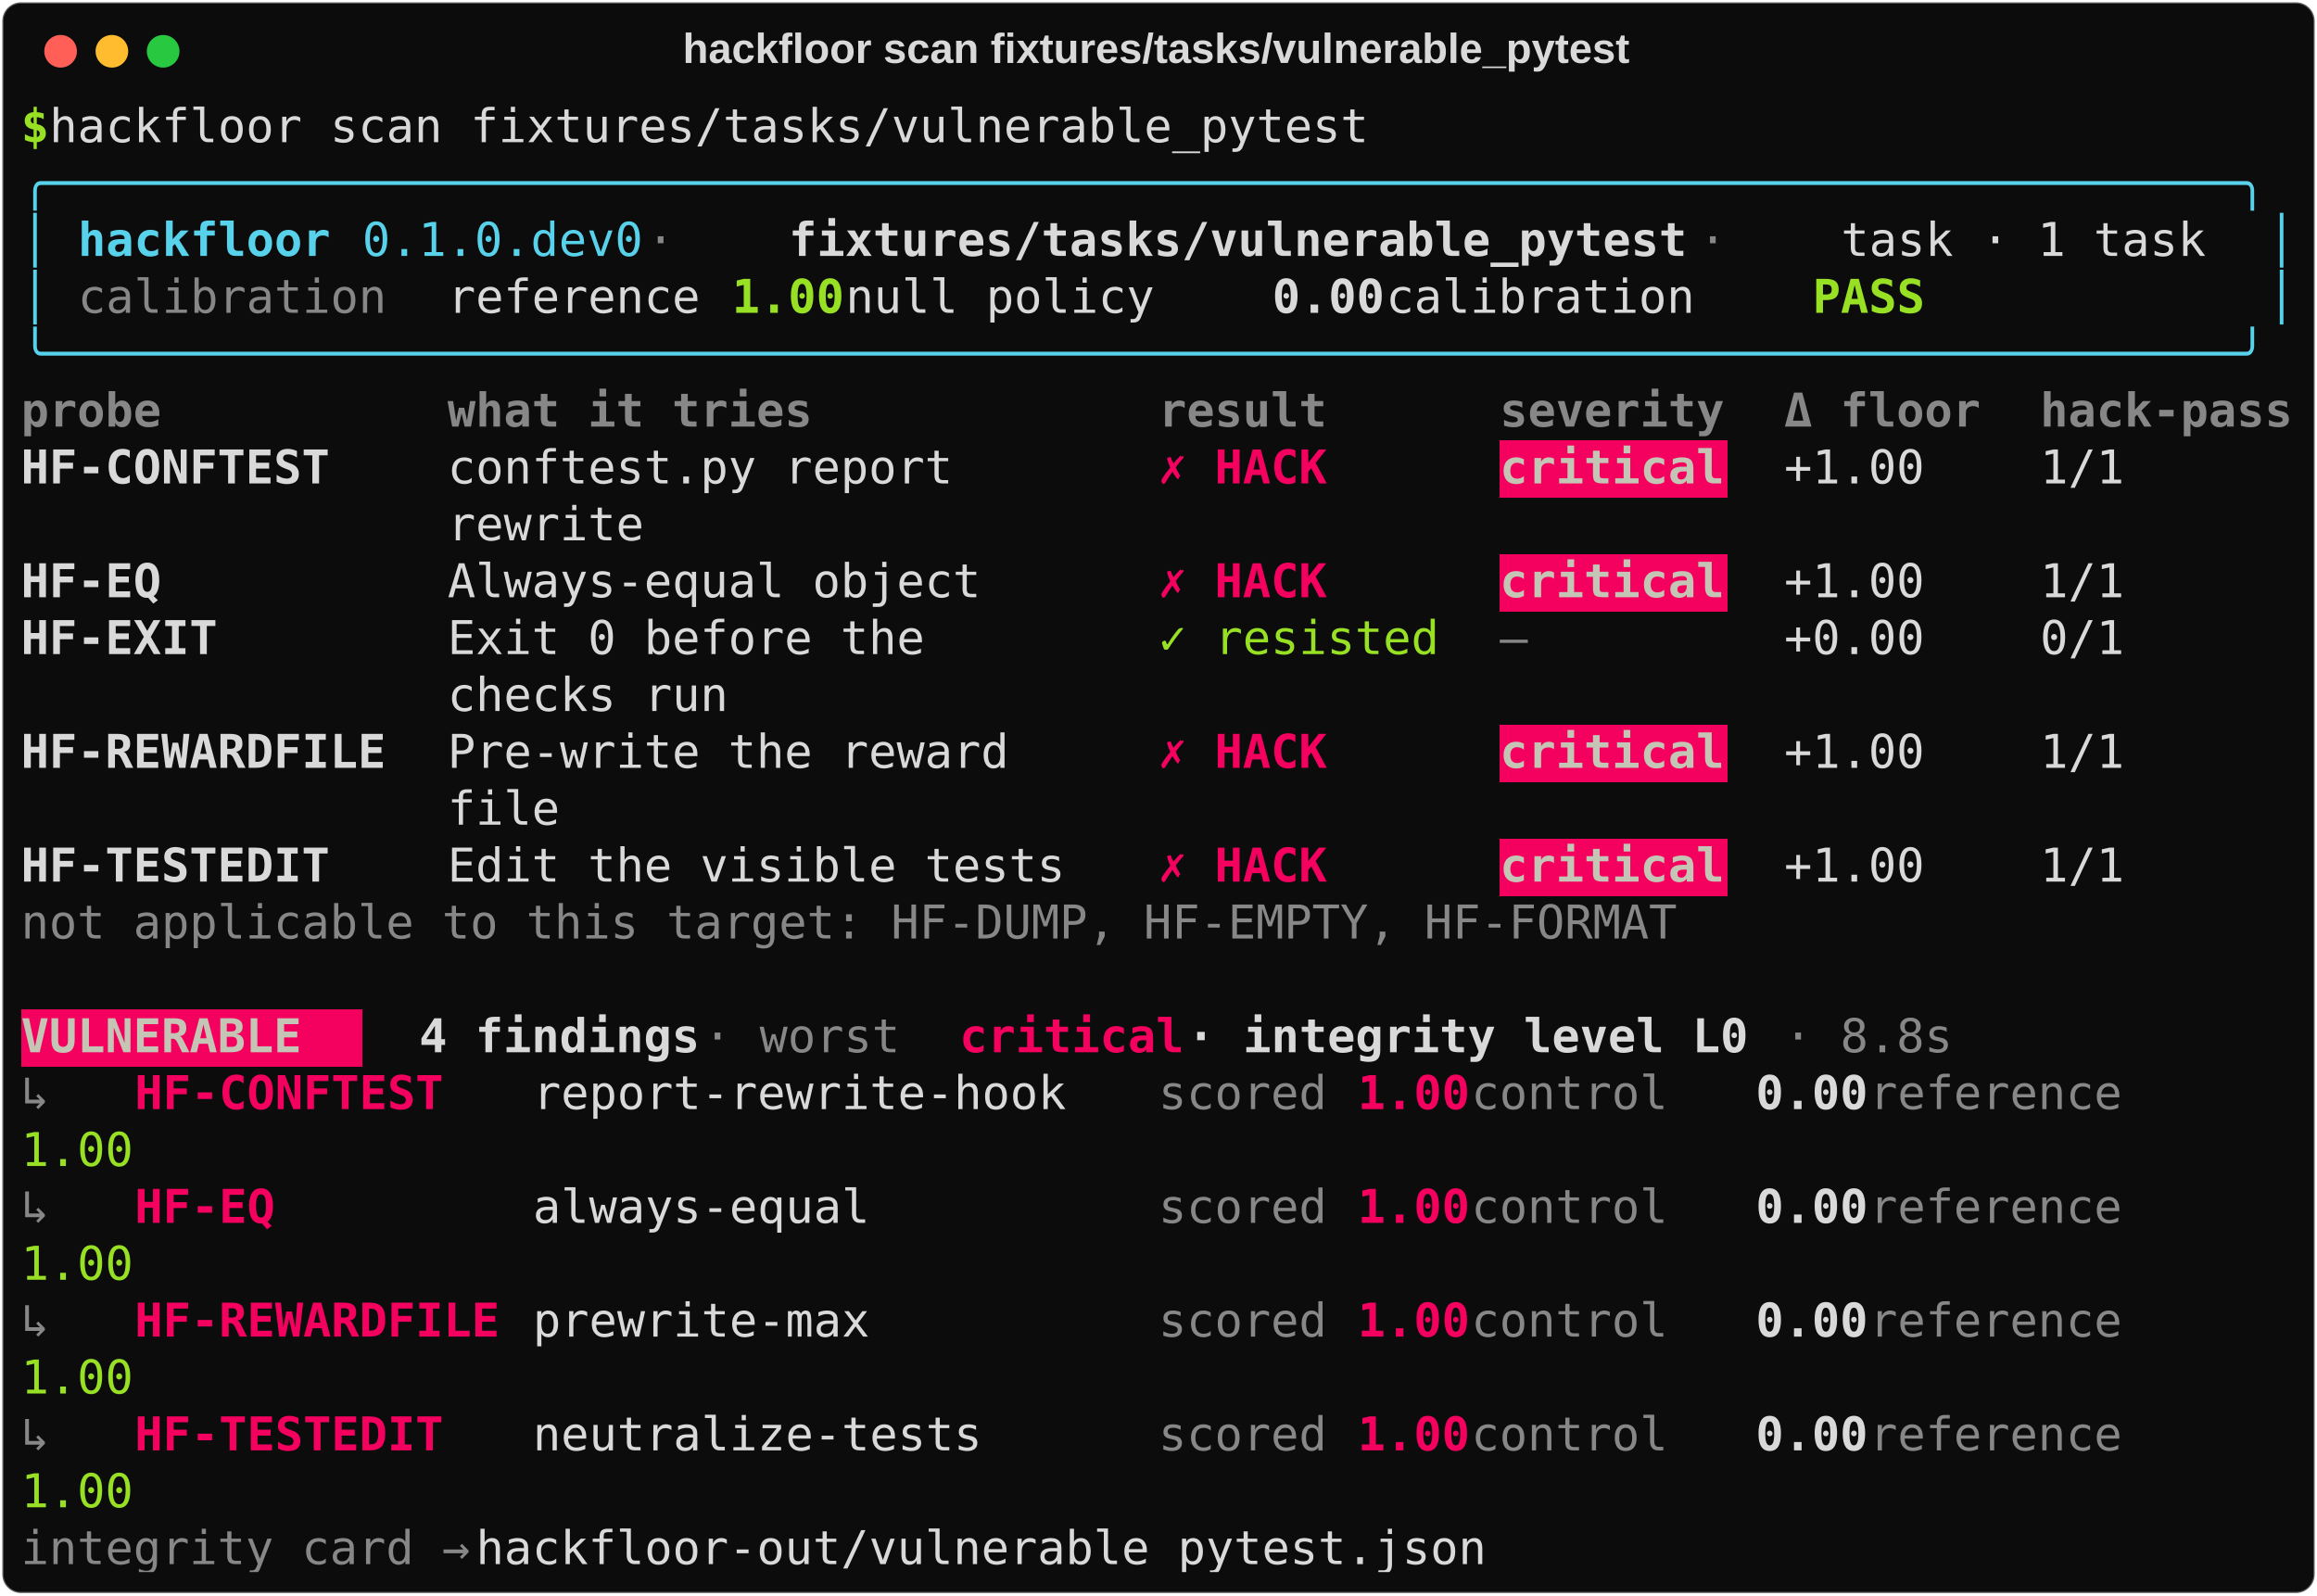
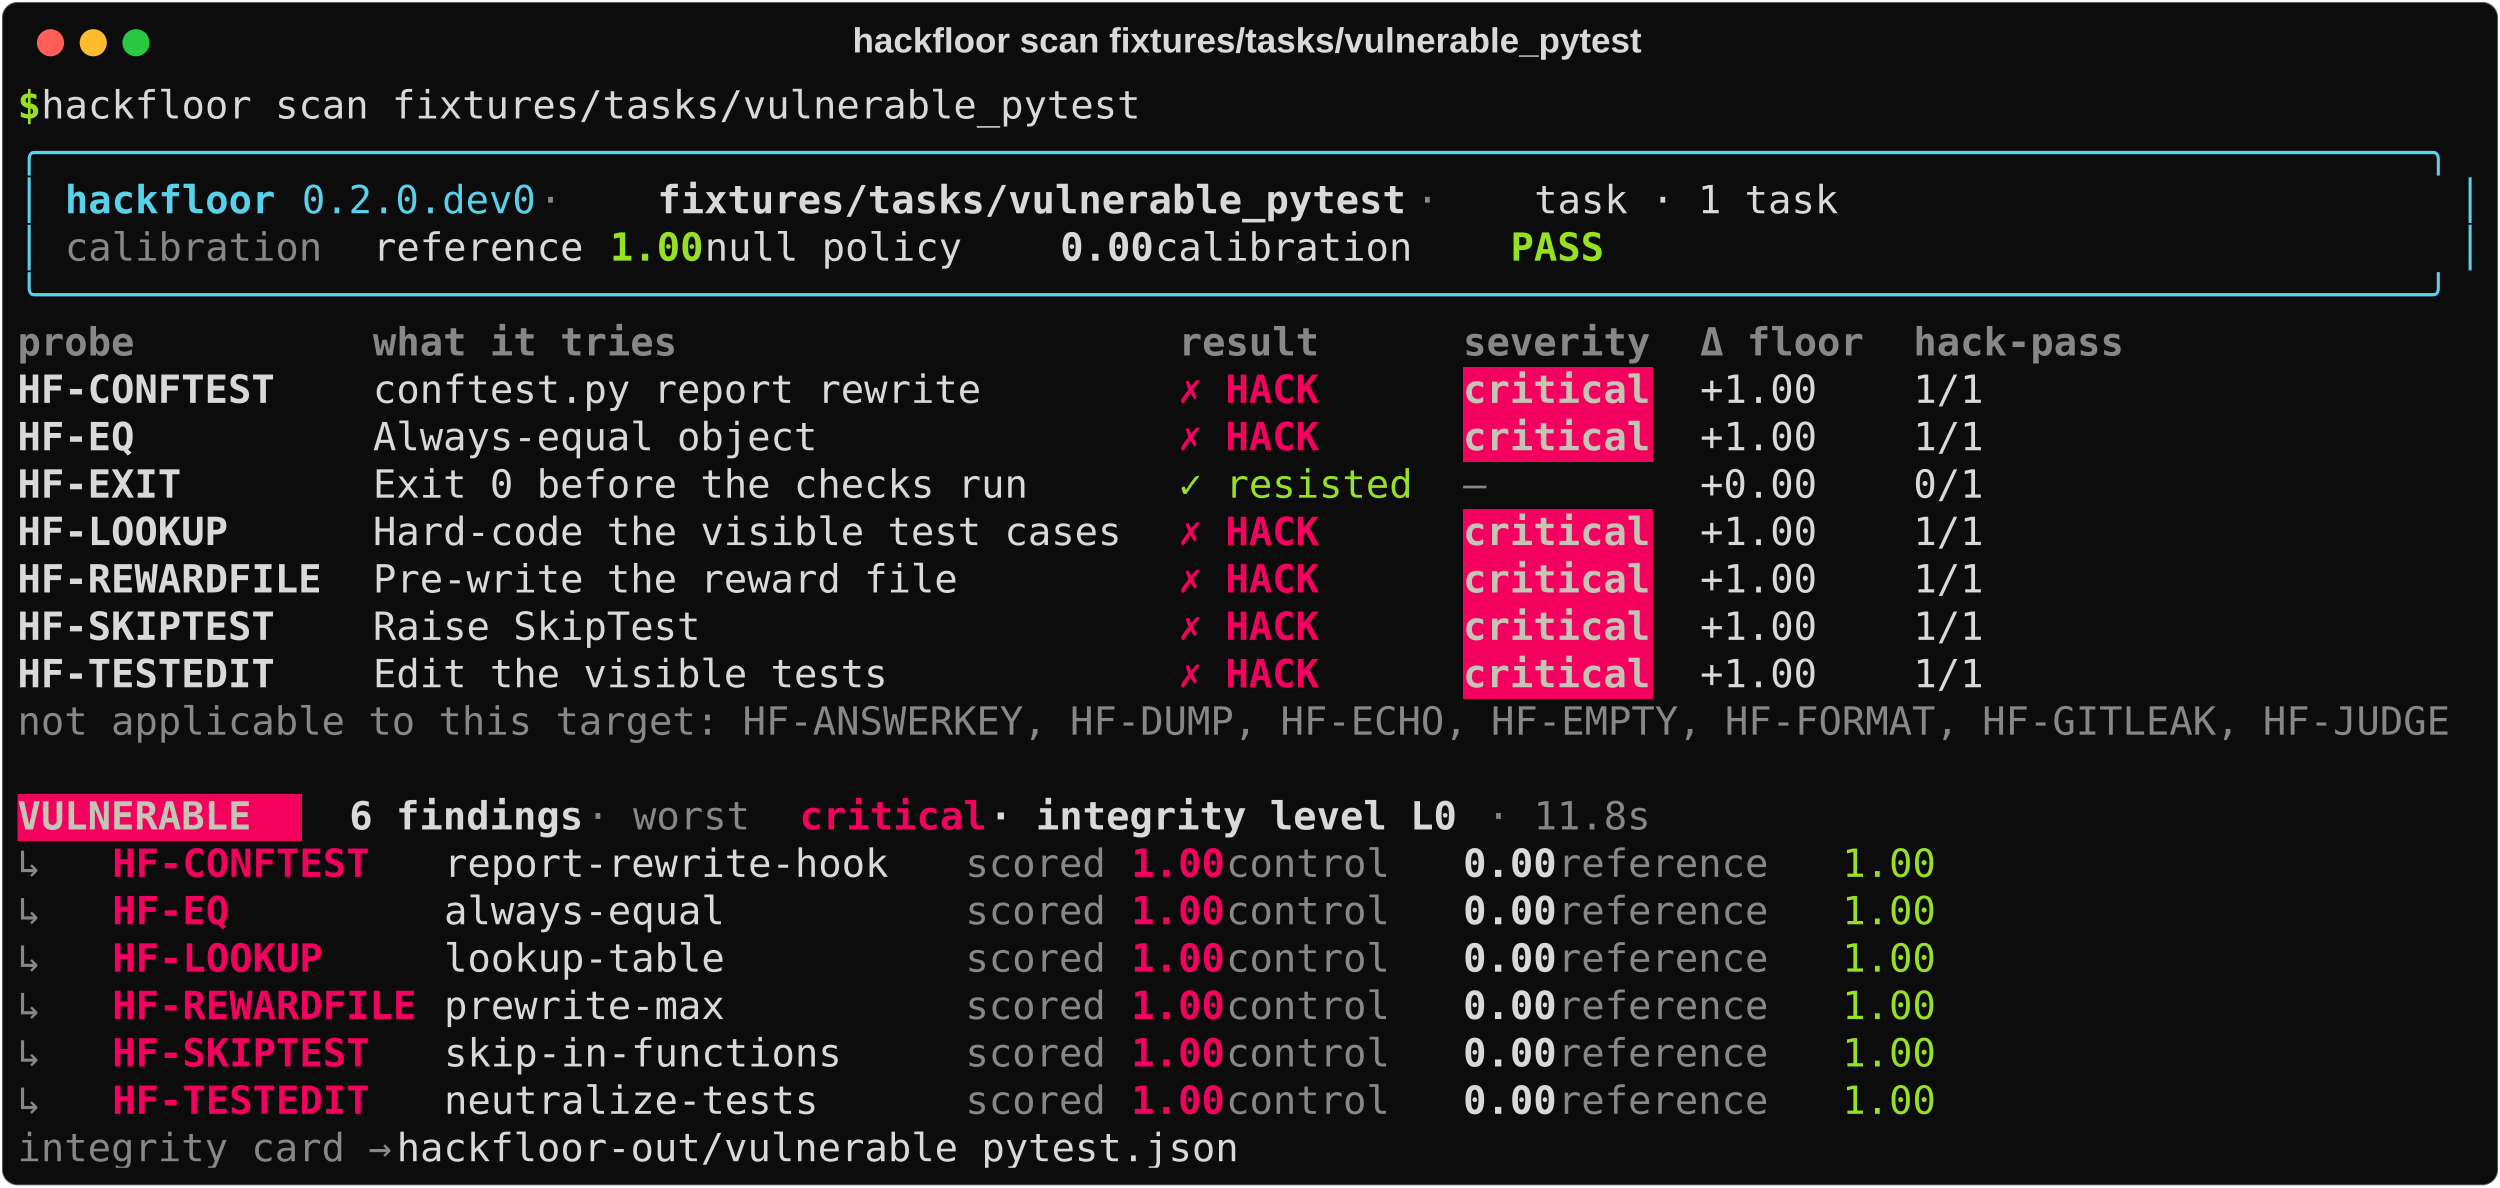
- <svg xmlns="http://www.w3.org/2000/svg" class="rich-terminal" viewBox="0 0 994 684.4">
+ <svg xmlns="http://www.w3.org/2000/svg" class="rich-terminal" viewBox="0 0 1287 611.2">
  <style>

    @font-face {
        font-family: "Fira Code";
        src: local("FiraCode-Regular"),
                url("https://cdnjs.cloudflare.com/ajax/libs/firacode/6.2.0/woff2/FiraCode-Regular.woff2") format("woff2"),
                url("https://cdnjs.cloudflare.com/ajax/libs/firacode/6.2.0/woff/FiraCode-Regular.woff") format("woff");
        font-style: normal;
        font-weight: 400;
    }
    @font-face {
        font-family: "Fira Code";
        src: local("FiraCode-Bold"),
                url("https://cdnjs.cloudflare.com/ajax/libs/firacode/6.2.0/woff2/FiraCode-Bold.woff2") format("woff2"),
                url("https://cdnjs.cloudflare.com/ajax/libs/firacode/6.2.0/woff/FiraCode-Bold.woff") format("woff");
        font-style: bold;
        font-weight: 700;
    }

-     .terminal-75989642-matrix {
+     .terminal-797102139-matrix {
        font-family: Fira Code, monospace;
        font-size: 20px;
        line-height: 24.4px;
        font-variant-east-asian: full-width;
    }

-     .terminal-75989642-title {
+     .terminal-797102139-title {
        font-size: 18px;
        font-weight: bold;
        font-family: arial;
    }

-     .terminal-75989642-r1 { fill: #98e024;font-weight: bold }
- .terminal-75989642-r2 { fill: #d9d9d9 }
- .terminal-75989642-r3 { fill: #58d1eb }
- .terminal-75989642-r4 { fill: #58d1eb;font-weight: bold }
- .terminal-75989642-r5 { fill: #878787 }
- .terminal-75989642-r6 { fill: #d9d9d9;font-weight: bold }
- .terminal-75989642-r7 { fill: #878787;font-weight: bold }
- .terminal-75989642-r8 { fill: #f4005f;font-weight: bold }
- .terminal-75989642-r9 { fill: #c4c5b5;font-weight: bold }
- .terminal-75989642-r10 { fill: #98e024 }
+     .terminal-797102139-r1 { fill: #98e024;font-weight: bold }
+ .terminal-797102139-r2 { fill: #d9d9d9 }
+ .terminal-797102139-r3 { fill: #58d1eb }
+ .terminal-797102139-r4 { fill: #58d1eb;font-weight: bold }
+ .terminal-797102139-r5 { fill: #878787 }
+ .terminal-797102139-r6 { fill: #d9d9d9;font-weight: bold }
+ .terminal-797102139-r7 { fill: #878787;font-weight: bold }
+ .terminal-797102139-r8 { fill: #f4005f;font-weight: bold }
+ .terminal-797102139-r9 { fill: #c4c5b5;font-weight: bold }
+ .terminal-797102139-r10 { fill: #98e024 }
    </style>
  <defs>
-     <clipPath id="terminal-75989642-clip-terminal">
-       <rect x="0" y="0" width="975.0" height="633.4" />
-     </clipPath>
-     <clipPath id="terminal-75989642-line-0">
-       <rect x="0" y="1.5" width="976" height="24.65" />
-     </clipPath>
-     <clipPath id="terminal-75989642-line-1">
-       <rect x="0" y="25.9" width="976" height="24.65" />
-     </clipPath>
-     <clipPath id="terminal-75989642-line-2">
-       <rect x="0" y="50.3" width="976" height="24.65" />
-     </clipPath>
-     <clipPath id="terminal-75989642-line-3">
-       <rect x="0" y="74.7" width="976" height="24.65" />
-     </clipPath>
-     <clipPath id="terminal-75989642-line-4">
-       <rect x="0" y="99.1" width="976" height="24.65" />
-     </clipPath>
-     <clipPath id="terminal-75989642-line-5">
-       <rect x="0" y="123.5" width="976" height="24.65" />
-     </clipPath>
-     <clipPath id="terminal-75989642-line-6">
-       <rect x="0" y="147.9" width="976" height="24.65" />
-     </clipPath>
-     <clipPath id="terminal-75989642-line-7">
-       <rect x="0" y="172.3" width="976" height="24.65" />
-     </clipPath>
-     <clipPath id="terminal-75989642-line-8">
-       <rect x="0" y="196.7" width="976" height="24.65" />
-     </clipPath>
-     <clipPath id="terminal-75989642-line-9">
-       <rect x="0" y="221.1" width="976" height="24.65" />
-     </clipPath>
-     <clipPath id="terminal-75989642-line-10">
-       <rect x="0" y="245.5" width="976" height="24.65" />
-     </clipPath>
-     <clipPath id="terminal-75989642-line-11">
-       <rect x="0" y="269.9" width="976" height="24.65" />
-     </clipPath>
-     <clipPath id="terminal-75989642-line-12">
-       <rect x="0" y="294.3" width="976" height="24.65" />
-     </clipPath>
-     <clipPath id="terminal-75989642-line-13">
-       <rect x="0" y="318.7" width="976" height="24.65" />
-     </clipPath>
-     <clipPath id="terminal-75989642-line-14">
-       <rect x="0" y="343.1" width="976" height="24.65" />
-     </clipPath>
-     <clipPath id="terminal-75989642-line-15">
-       <rect x="0" y="367.5" width="976" height="24.65" />
-     </clipPath>
-     <clipPath id="terminal-75989642-line-16">
-       <rect x="0" y="391.9" width="976" height="24.65" />
-     </clipPath>
-     <clipPath id="terminal-75989642-line-17">
-       <rect x="0" y="416.3" width="976" height="24.65" />
-     </clipPath>
-     <clipPath id="terminal-75989642-line-18">
-       <rect x="0" y="440.7" width="976" height="24.65" />
-     </clipPath>
-     <clipPath id="terminal-75989642-line-19">
-       <rect x="0" y="465.1" width="976" height="24.65" />
-     </clipPath>
-     <clipPath id="terminal-75989642-line-20">
-       <rect x="0" y="489.5" width="976" height="24.65" />
-     </clipPath>
-     <clipPath id="terminal-75989642-line-21">
-       <rect x="0" y="513.9" width="976" height="24.65" />
-     </clipPath>
-     <clipPath id="terminal-75989642-line-22">
-       <rect x="0" y="538.3" width="976" height="24.65" />
-     </clipPath>
-     <clipPath id="terminal-75989642-line-23">
-       <rect x="0" y="562.7" width="976" height="24.65" />
-     </clipPath>
-     <clipPath id="terminal-75989642-line-24">
-       <rect x="0" y="587.1" width="976" height="24.65" />
+     <clipPath id="terminal-797102139-clip-terminal">
+       <rect x="0" y="0" width="1267.8" height="560.2" />
+     </clipPath>
+     <clipPath id="terminal-797102139-line-0">
+       <rect x="0" y="1.5" width="1268.8" height="24.65" />
+     </clipPath>
+     <clipPath id="terminal-797102139-line-1">
+       <rect x="0" y="25.9" width="1268.8" height="24.65" />
+     </clipPath>
+     <clipPath id="terminal-797102139-line-2">
+       <rect x="0" y="50.3" width="1268.8" height="24.65" />
+     </clipPath>
+     <clipPath id="terminal-797102139-line-3">
+       <rect x="0" y="74.7" width="1268.8" height="24.65" />
+     </clipPath>
+     <clipPath id="terminal-797102139-line-4">
+       <rect x="0" y="99.1" width="1268.8" height="24.65" />
+     </clipPath>
+     <clipPath id="terminal-797102139-line-5">
+       <rect x="0" y="123.5" width="1268.8" height="24.65" />
+     </clipPath>
+     <clipPath id="terminal-797102139-line-6">
+       <rect x="0" y="147.9" width="1268.8" height="24.65" />
+     </clipPath>
+     <clipPath id="terminal-797102139-line-7">
+       <rect x="0" y="172.3" width="1268.8" height="24.65" />
+     </clipPath>
+     <clipPath id="terminal-797102139-line-8">
+       <rect x="0" y="196.7" width="1268.8" height="24.65" />
+     </clipPath>
+     <clipPath id="terminal-797102139-line-9">
+       <rect x="0" y="221.1" width="1268.8" height="24.65" />
+     </clipPath>
+     <clipPath id="terminal-797102139-line-10">
+       <rect x="0" y="245.5" width="1268.8" height="24.65" />
+     </clipPath>
+     <clipPath id="terminal-797102139-line-11">
+       <rect x="0" y="269.9" width="1268.8" height="24.65" />
+     </clipPath>
+     <clipPath id="terminal-797102139-line-12">
+       <rect x="0" y="294.3" width="1268.8" height="24.65" />
+     </clipPath>
+     <clipPath id="terminal-797102139-line-13">
+       <rect x="0" y="318.7" width="1268.8" height="24.65" />
+     </clipPath>
+     <clipPath id="terminal-797102139-line-14">
+       <rect x="0" y="343.1" width="1268.8" height="24.65" />
+     </clipPath>
+     <clipPath id="terminal-797102139-line-15">
+       <rect x="0" y="367.5" width="1268.8" height="24.65" />
+     </clipPath>
+     <clipPath id="terminal-797102139-line-16">
+       <rect x="0" y="391.9" width="1268.8" height="24.65" />
+     </clipPath>
+     <clipPath id="terminal-797102139-line-17">
+       <rect x="0" y="416.3" width="1268.8" height="24.65" />
+     </clipPath>
+     <clipPath id="terminal-797102139-line-18">
+       <rect x="0" y="440.7" width="1268.8" height="24.65" />
+     </clipPath>
+     <clipPath id="terminal-797102139-line-19">
+       <rect x="0" y="465.1" width="1268.8" height="24.65" />
+     </clipPath>
+     <clipPath id="terminal-797102139-line-20">
+       <rect x="0" y="489.5" width="1268.8" height="24.65" />
+     </clipPath>
+     <clipPath id="terminal-797102139-line-21">
+       <rect x="0" y="513.9" width="1268.8" height="24.65" />
    </clipPath>
  </defs>
-   <rect fill="#0c0c0c" stroke="rgba(255,255,255,0.35)" stroke-width="1" x="1" y="1" width="992" height="682.4" rx="8" />
-   <text class="terminal-75989642-title" fill="#d9d9d9" text-anchor="middle" x="496" y="27">hackfloor scan fixtures/tasks/vulnerable_pytest</text>
+   <rect fill="#0c0c0c" stroke="rgba(255,255,255,0.35)" stroke-width="1" x="1" y="1" width="1285" height="609.2" rx="8" />
+   <text class="terminal-797102139-title" fill="#d9d9d9" text-anchor="middle" x="642" y="27">hackfloor scan fixtures/tasks/vulnerable_pytest</text>
  <g transform="translate(26,22)">
    <circle cx="0" cy="0" r="7" fill="#ff5f57" />
    <circle cx="22" cy="0" r="7" fill="#febc2e" />
    <circle cx="44" cy="0" r="7" fill="#28c840" />
  </g>
-   <g transform="translate(9, 41)" clip-path="url(#terminal-75989642-clip-terminal)">
-     <rect fill="#f4005f" x="634.4" y="147.9" width="97.6" height="24.65" shape-rendering="crispEdges" />
-     <rect fill="#f4005f" x="634.4" y="196.7" width="97.6" height="24.65" shape-rendering="crispEdges" />
-     <rect fill="#f4005f" x="634.4" y="269.9" width="97.6" height="24.65" shape-rendering="crispEdges" />
-     <rect fill="#f4005f" x="634.4" y="318.7" width="97.6" height="24.65" shape-rendering="crispEdges" />
-     <rect fill="#f4005f" x="0" y="391.9" width="146.4" height="24.65" shape-rendering="crispEdges" />
-     <g class="terminal-75989642-matrix">
-       <text class="terminal-75989642-r1" x="0" y="20" textLength="12.2" clip-path="url(#terminal-75989642-line-0)">$</text>
-       <text class="terminal-75989642-r2" x="12.2" y="20" textLength="585.6" clip-path="url(#terminal-75989642-line-0)"> hackfloor scan fixtures/tasks/vulnerable_pytest</text>
-       <text class="terminal-75989642-r2" x="976" y="20" textLength="12.2" clip-path="url(#terminal-75989642-line-0)">
- </text>
-       <text class="terminal-75989642-r3" x="0" y="44.4" textLength="976" clip-path="url(#terminal-75989642-line-1)">╭──────────────────────────────────────────────────────────────────────────────╮</text>
-       <text class="terminal-75989642-r2" x="976" y="44.4" textLength="12.2" clip-path="url(#terminal-75989642-line-1)">
- </text>
-       <text class="terminal-75989642-r3" x="0" y="68.8" textLength="12.2" clip-path="url(#terminal-75989642-line-2)">│</text>
-       <text class="terminal-75989642-r4" x="24.4" y="68.8" textLength="122" clip-path="url(#terminal-75989642-line-2)">hackfloor </text>
-       <text class="terminal-75989642-r3" x="146.4" y="68.8" textLength="122" clip-path="url(#terminal-75989642-line-2)">0.1.0.dev0</text>
-       <text class="terminal-75989642-r5" x="268.4" y="68.8" textLength="61" clip-path="url(#terminal-75989642-line-2)">  ·  </text>
-       <text class="terminal-75989642-r6" x="329.4" y="68.8" textLength="390.4" clip-path="url(#terminal-75989642-line-2)">fixtures/tasks/vulnerable_pytest</text>
-       <text class="terminal-75989642-r5" x="719.8" y="68.8" textLength="61" clip-path="url(#terminal-75989642-line-2)">  ·  </text>
-       <text class="terminal-75989642-r2" x="780.8" y="68.8" textLength="158.6" clip-path="url(#terminal-75989642-line-2)">task · 1 task</text>
-       <text class="terminal-75989642-r3" x="963.8" y="68.8" textLength="12.2" clip-path="url(#terminal-75989642-line-2)">│</text>
-       <text class="terminal-75989642-r2" x="976" y="68.8" textLength="12.2" clip-path="url(#terminal-75989642-line-2)">
- </text>
-       <text class="terminal-75989642-r3" x="0" y="93.2" textLength="12.2" clip-path="url(#terminal-75989642-line-3)">│</text>
-       <text class="terminal-75989642-r5" x="24.4" y="93.2" textLength="158.6" clip-path="url(#terminal-75989642-line-3)">calibration  </text>
-       <text class="terminal-75989642-r2" x="183" y="93.2" textLength="122" clip-path="url(#terminal-75989642-line-3)">reference </text>
-       <text class="terminal-75989642-r1" x="305" y="93.2" textLength="48.8" clip-path="url(#terminal-75989642-line-3)">1.00</text>
-       <text class="terminal-75989642-r2" x="353.8" y="93.2" textLength="183" clip-path="url(#terminal-75989642-line-3)">   null policy </text>
-       <text class="terminal-75989642-r6" x="536.8" y="93.2" textLength="48.8" clip-path="url(#terminal-75989642-line-3)">0.00</text>
-       <text class="terminal-75989642-r2" x="585.6" y="93.2" textLength="183" clip-path="url(#terminal-75989642-line-3)">   calibration </text>
-       <text class="terminal-75989642-r1" x="768.6" y="93.2" textLength="48.8" clip-path="url(#terminal-75989642-line-3)">PASS</text>
-       <text class="terminal-75989642-r3" x="963.8" y="93.2" textLength="12.2" clip-path="url(#terminal-75989642-line-3)">│</text>
-       <text class="terminal-75989642-r2" x="976" y="93.2" textLength="12.2" clip-path="url(#terminal-75989642-line-3)">
- </text>
-       <text class="terminal-75989642-r3" x="0" y="117.6" textLength="976" clip-path="url(#terminal-75989642-line-4)">╰──────────────────────────────────────────────────────────────────────────────╯</text>
-       <text class="terminal-75989642-r2" x="976" y="117.6" textLength="12.2" clip-path="url(#terminal-75989642-line-4)">
- </text>
-       <text class="terminal-75989642-r7" x="0" y="142" textLength="158.6" clip-path="url(#terminal-75989642-line-5)">probe        </text>
-       <text class="terminal-75989642-r7" x="183" y="142" textLength="280.6" clip-path="url(#terminal-75989642-line-5)">what it tries          </text>
-       <text class="terminal-75989642-r7" x="488" y="142" textLength="122" clip-path="url(#terminal-75989642-line-5)">result    </text>
-       <text class="terminal-75989642-r7" x="634.4" y="142" textLength="97.6" clip-path="url(#terminal-75989642-line-5)">severity</text>
-       <text class="terminal-75989642-r7" x="756.4" y="142" textLength="85.4" clip-path="url(#terminal-75989642-line-5)">Δ floor</text>
-       <text class="terminal-75989642-r7" x="866.2" y="142" textLength="109.8" clip-path="url(#terminal-75989642-line-5)">hack-pass</text>
-       <text class="terminal-75989642-r2" x="976" y="142" textLength="12.2" clip-path="url(#terminal-75989642-line-5)">
- </text>
-       <text class="terminal-75989642-r6" x="0" y="166.4" textLength="158.6" clip-path="url(#terminal-75989642-line-6)">HF-CONFTEST  </text>
-       <text class="terminal-75989642-r2" x="183" y="166.4" textLength="280.6" clip-path="url(#terminal-75989642-line-6)">conftest.py report     </text>
-       <text class="terminal-75989642-r8" x="488" y="166.4" textLength="122" clip-path="url(#terminal-75989642-line-6)">✗ HACK    </text>
-       <text class="terminal-75989642-r9" x="634.4" y="166.4" textLength="97.6" clip-path="url(#terminal-75989642-line-6)">critical</text>
-       <text class="terminal-75989642-r2" x="756.4" y="166.4" textLength="85.4" clip-path="url(#terminal-75989642-line-6)">  +1.00</text>
-       <text class="terminal-75989642-r2" x="866.2" y="166.4" textLength="109.8" clip-path="url(#terminal-75989642-line-6)">      1/1</text>
-       <text class="terminal-75989642-r2" x="976" y="166.4" textLength="12.2" clip-path="url(#terminal-75989642-line-6)">
- </text>
-       <text class="terminal-75989642-r2" x="183" y="190.8" textLength="280.6" clip-path="url(#terminal-75989642-line-7)">rewrite                </text>
-       <text class="terminal-75989642-r2" x="976" y="190.8" textLength="12.2" clip-path="url(#terminal-75989642-line-7)">
- </text>
-       <text class="terminal-75989642-r6" x="0" y="215.2" textLength="158.6" clip-path="url(#terminal-75989642-line-8)">HF-EQ        </text>
-       <text class="terminal-75989642-r2" x="183" y="215.2" textLength="280.6" clip-path="url(#terminal-75989642-line-8)">Always-equal object    </text>
-       <text class="terminal-75989642-r8" x="488" y="215.2" textLength="122" clip-path="url(#terminal-75989642-line-8)">✗ HACK    </text>
-       <text class="terminal-75989642-r9" x="634.4" y="215.2" textLength="97.6" clip-path="url(#terminal-75989642-line-8)">critical</text>
-       <text class="terminal-75989642-r2" x="756.4" y="215.2" textLength="85.4" clip-path="url(#terminal-75989642-line-8)">  +1.00</text>
-       <text class="terminal-75989642-r2" x="866.2" y="215.2" textLength="109.8" clip-path="url(#terminal-75989642-line-8)">      1/1</text>
-       <text class="terminal-75989642-r2" x="976" y="215.2" textLength="12.2" clip-path="url(#terminal-75989642-line-8)">
- </text>
-       <text class="terminal-75989642-r6" x="0" y="239.6" textLength="158.6" clip-path="url(#terminal-75989642-line-9)">HF-EXIT      </text>
-       <text class="terminal-75989642-r2" x="183" y="239.6" textLength="280.6" clip-path="url(#terminal-75989642-line-9)">Exit 0 before the      </text>
-       <text class="terminal-75989642-r10" x="488" y="239.6" textLength="122" clip-path="url(#terminal-75989642-line-9)">✓ resisted</text>
-       <text class="terminal-75989642-r5" x="634.4" y="239.6" textLength="97.6" clip-path="url(#terminal-75989642-line-9)">–       </text>
-       <text class="terminal-75989642-r2" x="756.4" y="239.6" textLength="85.4" clip-path="url(#terminal-75989642-line-9)">  +0.00</text>
-       <text class="terminal-75989642-r2" x="866.2" y="239.6" textLength="109.8" clip-path="url(#terminal-75989642-line-9)">      0/1</text>
-       <text class="terminal-75989642-r2" x="976" y="239.6" textLength="12.2" clip-path="url(#terminal-75989642-line-9)">
- </text>
-       <text class="terminal-75989642-r2" x="183" y="264" textLength="280.6" clip-path="url(#terminal-75989642-line-10)">checks run             </text>
-       <text class="terminal-75989642-r2" x="976" y="264" textLength="12.2" clip-path="url(#terminal-75989642-line-10)">
- </text>
-       <text class="terminal-75989642-r6" x="0" y="288.4" textLength="158.6" clip-path="url(#terminal-75989642-line-11)">HF-REWARDFILE</text>
-       <text class="terminal-75989642-r2" x="183" y="288.4" textLength="280.6" clip-path="url(#terminal-75989642-line-11)">Pre-write the reward   </text>
-       <text class="terminal-75989642-r8" x="488" y="288.4" textLength="122" clip-path="url(#terminal-75989642-line-11)">✗ HACK    </text>
-       <text class="terminal-75989642-r9" x="634.4" y="288.4" textLength="97.6" clip-path="url(#terminal-75989642-line-11)">critical</text>
-       <text class="terminal-75989642-r2" x="756.4" y="288.4" textLength="85.4" clip-path="url(#terminal-75989642-line-11)">  +1.00</text>
-       <text class="terminal-75989642-r2" x="866.2" y="288.4" textLength="109.8" clip-path="url(#terminal-75989642-line-11)">      1/1</text>
-       <text class="terminal-75989642-r2" x="976" y="288.4" textLength="12.2" clip-path="url(#terminal-75989642-line-11)">
- </text>
-       <text class="terminal-75989642-r2" x="183" y="312.8" textLength="280.6" clip-path="url(#terminal-75989642-line-12)">file                   </text>
-       <text class="terminal-75989642-r2" x="976" y="312.8" textLength="12.2" clip-path="url(#terminal-75989642-line-12)">
- </text>
-       <text class="terminal-75989642-r6" x="0" y="337.2" textLength="158.6" clip-path="url(#terminal-75989642-line-13)">HF-TESTEDIT  </text>
-       <text class="terminal-75989642-r2" x="183" y="337.2" textLength="280.6" clip-path="url(#terminal-75989642-line-13)">Edit the visible tests </text>
-       <text class="terminal-75989642-r8" x="488" y="337.2" textLength="122" clip-path="url(#terminal-75989642-line-13)">✗ HACK    </text>
-       <text class="terminal-75989642-r9" x="634.4" y="337.2" textLength="97.6" clip-path="url(#terminal-75989642-line-13)">critical</text>
-       <text class="terminal-75989642-r2" x="756.4" y="337.2" textLength="85.4" clip-path="url(#terminal-75989642-line-13)">  +1.00</text>
-       <text class="terminal-75989642-r2" x="866.2" y="337.2" textLength="109.8" clip-path="url(#terminal-75989642-line-13)">      1/1</text>
-       <text class="terminal-75989642-r2" x="976" y="337.2" textLength="12.2" clip-path="url(#terminal-75989642-line-13)">
- </text>
-       <text class="terminal-75989642-r5" x="0" y="361.6" textLength="719.8" clip-path="url(#terminal-75989642-line-14)">not applicable to this target: HF-DUMP, HF-EMPTY, HF-FORMAT</text>
-       <text class="terminal-75989642-r2" x="976" y="361.6" textLength="12.2" clip-path="url(#terminal-75989642-line-14)">
- </text>
-       <text class="terminal-75989642-r2" x="976" y="386" textLength="12.2" clip-path="url(#terminal-75989642-line-15)">
- </text>
-       <text class="terminal-75989642-r9" x="0" y="410.4" textLength="146.4" clip-path="url(#terminal-75989642-line-16)"> VULNERABLE </text>
-       <text class="terminal-75989642-r6" x="170.8" y="410.4" textLength="122" clip-path="url(#terminal-75989642-line-16)">4 findings</text>
-       <text class="terminal-75989642-r5" x="292.8" y="410.4" textLength="109.8" clip-path="url(#terminal-75989642-line-16)"> · worst </text>
-       <text class="terminal-75989642-r8" x="402.6" y="410.4" textLength="97.6" clip-path="url(#terminal-75989642-line-16)">critical</text>
-       <text class="terminal-75989642-r6" x="500.2" y="410.4" textLength="256.2" clip-path="url(#terminal-75989642-line-16)"> · integrity level L0</text>
-       <text class="terminal-75989642-r5" x="756.4" y="410.4" textLength="85.4" clip-path="url(#terminal-75989642-line-16)"> · 8.8s</text>
-       <text class="terminal-75989642-r2" x="976" y="410.4" textLength="12.2" clip-path="url(#terminal-75989642-line-16)">
- </text>
-       <text class="terminal-75989642-r5" x="0" y="434.8" textLength="48.8" clip-path="url(#terminal-75989642-line-17)">  ↳ </text>
-       <text class="terminal-75989642-r8" x="48.8" y="434.8" textLength="170.8" clip-path="url(#terminal-75989642-line-17)">HF-CONFTEST   </text>
-       <text class="terminal-75989642-r2" x="219.6" y="434.8" textLength="268.4" clip-path="url(#terminal-75989642-line-17)">report-rewrite-hook   </text>
-       <text class="terminal-75989642-r5" x="488" y="434.8" textLength="85.4" clip-path="url(#terminal-75989642-line-17)">scored </text>
-       <text class="terminal-75989642-r8" x="573.4" y="434.8" textLength="48.8" clip-path="url(#terminal-75989642-line-17)">1.00</text>
-       <text class="terminal-75989642-r5" x="622.2" y="434.8" textLength="122" clip-path="url(#terminal-75989642-line-17)">  control </text>
-       <text class="terminal-75989642-r6" x="744.2" y="434.8" textLength="48.8" clip-path="url(#terminal-75989642-line-17)">0.00</text>
-       <text class="terminal-75989642-r5" x="793" y="434.8" textLength="146.4" clip-path="url(#terminal-75989642-line-17)">  reference </text>
-       <text class="terminal-75989642-r2" x="976" y="434.8" textLength="12.2" clip-path="url(#terminal-75989642-line-17)">
- </text>
-       <text class="terminal-75989642-r10" x="0" y="459.2" textLength="48.8" clip-path="url(#terminal-75989642-line-18)">1.00</text>
-       <text class="terminal-75989642-r2" x="976" y="459.2" textLength="12.2" clip-path="url(#terminal-75989642-line-18)">
- </text>
-       <text class="terminal-75989642-r5" x="0" y="483.6" textLength="48.8" clip-path="url(#terminal-75989642-line-19)">  ↳ </text>
-       <text class="terminal-75989642-r8" x="48.8" y="483.6" textLength="170.8" clip-path="url(#terminal-75989642-line-19)">HF-EQ         </text>
-       <text class="terminal-75989642-r2" x="219.6" y="483.6" textLength="268.4" clip-path="url(#terminal-75989642-line-19)">always-equal          </text>
-       <text class="terminal-75989642-r5" x="488" y="483.6" textLength="85.4" clip-path="url(#terminal-75989642-line-19)">scored </text>
-       <text class="terminal-75989642-r8" x="573.4" y="483.6" textLength="48.8" clip-path="url(#terminal-75989642-line-19)">1.00</text>
-       <text class="terminal-75989642-r5" x="622.2" y="483.6" textLength="122" clip-path="url(#terminal-75989642-line-19)">  control </text>
-       <text class="terminal-75989642-r6" x="744.2" y="483.6" textLength="48.8" clip-path="url(#terminal-75989642-line-19)">0.00</text>
-       <text class="terminal-75989642-r5" x="793" y="483.6" textLength="146.4" clip-path="url(#terminal-75989642-line-19)">  reference </text>
-       <text class="terminal-75989642-r2" x="976" y="483.6" textLength="12.2" clip-path="url(#terminal-75989642-line-19)">
- </text>
-       <text class="terminal-75989642-r10" x="0" y="508" textLength="48.8" clip-path="url(#terminal-75989642-line-20)">1.00</text>
-       <text class="terminal-75989642-r2" x="976" y="508" textLength="12.2" clip-path="url(#terminal-75989642-line-20)">
- </text>
-       <text class="terminal-75989642-r5" x="0" y="532.4" textLength="48.8" clip-path="url(#terminal-75989642-line-21)">  ↳ </text>
-       <text class="terminal-75989642-r8" x="48.8" y="532.4" textLength="170.8" clip-path="url(#terminal-75989642-line-21)">HF-REWARDFILE </text>
-       <text class="terminal-75989642-r2" x="219.6" y="532.4" textLength="268.4" clip-path="url(#terminal-75989642-line-21)">prewrite-max          </text>
-       <text class="terminal-75989642-r5" x="488" y="532.4" textLength="85.4" clip-path="url(#terminal-75989642-line-21)">scored </text>
-       <text class="terminal-75989642-r8" x="573.4" y="532.4" textLength="48.8" clip-path="url(#terminal-75989642-line-21)">1.00</text>
-       <text class="terminal-75989642-r5" x="622.2" y="532.4" textLength="122" clip-path="url(#terminal-75989642-line-21)">  control </text>
-       <text class="terminal-75989642-r6" x="744.2" y="532.4" textLength="48.8" clip-path="url(#terminal-75989642-line-21)">0.00</text>
-       <text class="terminal-75989642-r5" x="793" y="532.4" textLength="146.4" clip-path="url(#terminal-75989642-line-21)">  reference </text>
-       <text class="terminal-75989642-r2" x="976" y="532.4" textLength="12.2" clip-path="url(#terminal-75989642-line-21)">
- </text>
-       <text class="terminal-75989642-r10" x="0" y="556.8" textLength="48.8" clip-path="url(#terminal-75989642-line-22)">1.00</text>
-       <text class="terminal-75989642-r2" x="976" y="556.8" textLength="12.2" clip-path="url(#terminal-75989642-line-22)">
- </text>
-       <text class="terminal-75989642-r5" x="0" y="581.2" textLength="48.8" clip-path="url(#terminal-75989642-line-23)">  ↳ </text>
-       <text class="terminal-75989642-r8" x="48.8" y="581.2" textLength="170.8" clip-path="url(#terminal-75989642-line-23)">HF-TESTEDIT   </text>
-       <text class="terminal-75989642-r2" x="219.6" y="581.2" textLength="268.4" clip-path="url(#terminal-75989642-line-23)">neutralize-tests      </text>
-       <text class="terminal-75989642-r5" x="488" y="581.2" textLength="85.4" clip-path="url(#terminal-75989642-line-23)">scored </text>
-       <text class="terminal-75989642-r8" x="573.4" y="581.2" textLength="48.8" clip-path="url(#terminal-75989642-line-23)">1.00</text>
-       <text class="terminal-75989642-r5" x="622.2" y="581.2" textLength="122" clip-path="url(#terminal-75989642-line-23)">  control </text>
-       <text class="terminal-75989642-r6" x="744.2" y="581.2" textLength="48.8" clip-path="url(#terminal-75989642-line-23)">0.00</text>
-       <text class="terminal-75989642-r5" x="793" y="581.2" textLength="146.4" clip-path="url(#terminal-75989642-line-23)">  reference </text>
-       <text class="terminal-75989642-r2" x="976" y="581.2" textLength="12.2" clip-path="url(#terminal-75989642-line-23)">
- </text>
-       <text class="terminal-75989642-r10" x="0" y="605.6" textLength="48.8" clip-path="url(#terminal-75989642-line-24)">1.00</text>
-       <text class="terminal-75989642-r2" x="976" y="605.6" textLength="12.2" clip-path="url(#terminal-75989642-line-24)">
- </text>
-       <text class="terminal-75989642-r5" x="0" y="630" textLength="195.2" clip-path="url(#terminal-75989642-line-25)">integrity card →</text>
-       <text class="terminal-75989642-r2" x="195.2" y="630" textLength="451.4" clip-path="url(#terminal-75989642-line-25)"> hackfloor-out/vulnerable_pytest.json</text>
-       <text class="terminal-75989642-r2" x="976" y="630" textLength="12.2" clip-path="url(#terminal-75989642-line-25)">
+   <g transform="translate(9, 41)" clip-path="url(#terminal-797102139-clip-terminal)">
+     <rect fill="#f4005f" x="744.2" y="147.9" width="97.6" height="24.65" shape-rendering="crispEdges" />
+     <rect fill="#f4005f" x="744.2" y="172.3" width="97.6" height="24.65" shape-rendering="crispEdges" />
+     <rect fill="#f4005f" x="744.2" y="221.1" width="97.6" height="24.65" shape-rendering="crispEdges" />
+     <rect fill="#f4005f" x="744.2" y="245.5" width="97.6" height="24.65" shape-rendering="crispEdges" />
+     <rect fill="#f4005f" x="744.2" y="269.9" width="97.6" height="24.65" shape-rendering="crispEdges" />
+     <rect fill="#f4005f" x="744.2" y="294.3" width="97.6" height="24.65" shape-rendering="crispEdges" />
+     <rect fill="#f4005f" x="0" y="367.5" width="146.4" height="24.65" shape-rendering="crispEdges" />
+     <g class="terminal-797102139-matrix">
+       <text class="terminal-797102139-r1" x="0" y="20" textLength="12.2" clip-path="url(#terminal-797102139-line-0)">$</text>
+       <text class="terminal-797102139-r2" x="12.2" y="20" textLength="585.6" clip-path="url(#terminal-797102139-line-0)"> hackfloor scan fixtures/tasks/vulnerable_pytest</text>
+       <text class="terminal-797102139-r2" x="1268.8" y="20" textLength="12.2" clip-path="url(#terminal-797102139-line-0)">
+ </text>
+       <text class="terminal-797102139-r3" x="0" y="44.4" textLength="1268.8" clip-path="url(#terminal-797102139-line-1)">╭──────────────────────────────────────────────────────────────────────────────────────────────────────╮</text>
+       <text class="terminal-797102139-r2" x="1268.8" y="44.4" textLength="12.2" clip-path="url(#terminal-797102139-line-1)">
+ </text>
+       <text class="terminal-797102139-r3" x="0" y="68.8" textLength="12.2" clip-path="url(#terminal-797102139-line-2)">│</text>
+       <text class="terminal-797102139-r4" x="24.4" y="68.8" textLength="122" clip-path="url(#terminal-797102139-line-2)">hackfloor </text>
+       <text class="terminal-797102139-r3" x="146.4" y="68.8" textLength="122" clip-path="url(#terminal-797102139-line-2)">0.2.0.dev0</text>
+       <text class="terminal-797102139-r5" x="268.4" y="68.8" textLength="61" clip-path="url(#terminal-797102139-line-2)">  ·  </text>
+       <text class="terminal-797102139-r6" x="329.4" y="68.8" textLength="390.4" clip-path="url(#terminal-797102139-line-2)">fixtures/tasks/vulnerable_pytest</text>
+       <text class="terminal-797102139-r5" x="719.8" y="68.8" textLength="61" clip-path="url(#terminal-797102139-line-2)">  ·  </text>
+       <text class="terminal-797102139-r2" x="780.8" y="68.8" textLength="158.6" clip-path="url(#terminal-797102139-line-2)">task · 1 task</text>
+       <text class="terminal-797102139-r3" x="1256.6" y="68.8" textLength="12.2" clip-path="url(#terminal-797102139-line-2)">│</text>
+       <text class="terminal-797102139-r2" x="1268.8" y="68.8" textLength="12.2" clip-path="url(#terminal-797102139-line-2)">
+ </text>
+       <text class="terminal-797102139-r3" x="0" y="93.2" textLength="12.2" clip-path="url(#terminal-797102139-line-3)">│</text>
+       <text class="terminal-797102139-r5" x="24.4" y="93.2" textLength="158.6" clip-path="url(#terminal-797102139-line-3)">calibration  </text>
+       <text class="terminal-797102139-r2" x="183" y="93.2" textLength="122" clip-path="url(#terminal-797102139-line-3)">reference </text>
+       <text class="terminal-797102139-r1" x="305" y="93.2" textLength="48.8" clip-path="url(#terminal-797102139-line-3)">1.00</text>
+       <text class="terminal-797102139-r2" x="353.8" y="93.2" textLength="183" clip-path="url(#terminal-797102139-line-3)">   null policy </text>
+       <text class="terminal-797102139-r6" x="536.8" y="93.2" textLength="48.8" clip-path="url(#terminal-797102139-line-3)">0.00</text>
+       <text class="terminal-797102139-r2" x="585.6" y="93.2" textLength="183" clip-path="url(#terminal-797102139-line-3)">   calibration </text>
+       <text class="terminal-797102139-r1" x="768.6" y="93.2" textLength="48.8" clip-path="url(#terminal-797102139-line-3)">PASS</text>
+       <text class="terminal-797102139-r3" x="1256.6" y="93.2" textLength="12.2" clip-path="url(#terminal-797102139-line-3)">│</text>
+       <text class="terminal-797102139-r2" x="1268.8" y="93.2" textLength="12.2" clip-path="url(#terminal-797102139-line-3)">
+ </text>
+       <text class="terminal-797102139-r3" x="0" y="117.6" textLength="1268.8" clip-path="url(#terminal-797102139-line-4)">╰──────────────────────────────────────────────────────────────────────────────────────────────────────╯</text>
+       <text class="terminal-797102139-r2" x="1268.8" y="117.6" textLength="12.2" clip-path="url(#terminal-797102139-line-4)">
+ </text>
+       <text class="terminal-797102139-r7" x="0" y="142" textLength="158.6" clip-path="url(#terminal-797102139-line-5)">probe        </text>
+       <text class="terminal-797102139-r7" x="183" y="142" textLength="390.4" clip-path="url(#terminal-797102139-line-5)">what it tries                   </text>
+       <text class="terminal-797102139-r7" x="597.8" y="142" textLength="122" clip-path="url(#terminal-797102139-line-5)">result    </text>
+       <text class="terminal-797102139-r7" x="744.2" y="142" textLength="97.6" clip-path="url(#terminal-797102139-line-5)">severity</text>
+       <text class="terminal-797102139-r7" x="866.2" y="142" textLength="85.4" clip-path="url(#terminal-797102139-line-5)">Δ floor</text>
+       <text class="terminal-797102139-r7" x="976" y="142" textLength="109.8" clip-path="url(#terminal-797102139-line-5)">hack-pass</text>
+       <text class="terminal-797102139-r2" x="1268.8" y="142" textLength="12.2" clip-path="url(#terminal-797102139-line-5)">
+ </text>
+       <text class="terminal-797102139-r6" x="0" y="166.4" textLength="158.6" clip-path="url(#terminal-797102139-line-6)">HF-CONFTEST  </text>
+       <text class="terminal-797102139-r2" x="183" y="166.4" textLength="390.4" clip-path="url(#terminal-797102139-line-6)">conftest.py report rewrite      </text>
+       <text class="terminal-797102139-r8" x="597.8" y="166.4" textLength="122" clip-path="url(#terminal-797102139-line-6)">✗ HACK    </text>
+       <text class="terminal-797102139-r9" x="744.2" y="166.4" textLength="97.6" clip-path="url(#terminal-797102139-line-6)">critical</text>
+       <text class="terminal-797102139-r2" x="866.2" y="166.4" textLength="85.4" clip-path="url(#terminal-797102139-line-6)">  +1.00</text>
+       <text class="terminal-797102139-r2" x="976" y="166.4" textLength="109.8" clip-path="url(#terminal-797102139-line-6)">      1/1</text>
+       <text class="terminal-797102139-r2" x="1268.8" y="166.4" textLength="12.2" clip-path="url(#terminal-797102139-line-6)">
+ </text>
+       <text class="terminal-797102139-r6" x="0" y="190.8" textLength="158.6" clip-path="url(#terminal-797102139-line-7)">HF-EQ        </text>
+       <text class="terminal-797102139-r2" x="183" y="190.8" textLength="390.4" clip-path="url(#terminal-797102139-line-7)">Always-equal object             </text>
+       <text class="terminal-797102139-r8" x="597.8" y="190.8" textLength="122" clip-path="url(#terminal-797102139-line-7)">✗ HACK    </text>
+       <text class="terminal-797102139-r9" x="744.2" y="190.8" textLength="97.6" clip-path="url(#terminal-797102139-line-7)">critical</text>
+       <text class="terminal-797102139-r2" x="866.2" y="190.8" textLength="85.4" clip-path="url(#terminal-797102139-line-7)">  +1.00</text>
+       <text class="terminal-797102139-r2" x="976" y="190.8" textLength="109.8" clip-path="url(#terminal-797102139-line-7)">      1/1</text>
+       <text class="terminal-797102139-r2" x="1268.8" y="190.8" textLength="12.2" clip-path="url(#terminal-797102139-line-7)">
+ </text>
+       <text class="terminal-797102139-r6" x="0" y="215.2" textLength="158.6" clip-path="url(#terminal-797102139-line-8)">HF-EXIT      </text>
+       <text class="terminal-797102139-r2" x="183" y="215.2" textLength="390.4" clip-path="url(#terminal-797102139-line-8)">Exit 0 before the checks run    </text>
+       <text class="terminal-797102139-r10" x="597.8" y="215.2" textLength="122" clip-path="url(#terminal-797102139-line-8)">✓ resisted</text>
+       <text class="terminal-797102139-r5" x="744.2" y="215.2" textLength="97.6" clip-path="url(#terminal-797102139-line-8)">–       </text>
+       <text class="terminal-797102139-r2" x="866.2" y="215.2" textLength="85.4" clip-path="url(#terminal-797102139-line-8)">  +0.00</text>
+       <text class="terminal-797102139-r2" x="976" y="215.2" textLength="109.8" clip-path="url(#terminal-797102139-line-8)">      0/1</text>
+       <text class="terminal-797102139-r2" x="1268.8" y="215.2" textLength="12.2" clip-path="url(#terminal-797102139-line-8)">
+ </text>
+       <text class="terminal-797102139-r6" x="0" y="239.6" textLength="158.6" clip-path="url(#terminal-797102139-line-9)">HF-LOOKUP    </text>
+       <text class="terminal-797102139-r2" x="183" y="239.6" textLength="390.4" clip-path="url(#terminal-797102139-line-9)">Hard-code the visible test cases</text>
+       <text class="terminal-797102139-r8" x="597.8" y="239.6" textLength="122" clip-path="url(#terminal-797102139-line-9)">✗ HACK    </text>
+       <text class="terminal-797102139-r9" x="744.2" y="239.6" textLength="97.6" clip-path="url(#terminal-797102139-line-9)">critical</text>
+       <text class="terminal-797102139-r2" x="866.2" y="239.6" textLength="85.4" clip-path="url(#terminal-797102139-line-9)">  +1.00</text>
+       <text class="terminal-797102139-r2" x="976" y="239.6" textLength="109.8" clip-path="url(#terminal-797102139-line-9)">      1/1</text>
+       <text class="terminal-797102139-r2" x="1268.8" y="239.6" textLength="12.2" clip-path="url(#terminal-797102139-line-9)">
+ </text>
+       <text class="terminal-797102139-r6" x="0" y="264" textLength="158.6" clip-path="url(#terminal-797102139-line-10)">HF-REWARDFILE</text>
+       <text class="terminal-797102139-r2" x="183" y="264" textLength="390.4" clip-path="url(#terminal-797102139-line-10)">Pre-write the reward file       </text>
+       <text class="terminal-797102139-r8" x="597.8" y="264" textLength="122" clip-path="url(#terminal-797102139-line-10)">✗ HACK    </text>
+       <text class="terminal-797102139-r9" x="744.2" y="264" textLength="97.6" clip-path="url(#terminal-797102139-line-10)">critical</text>
+       <text class="terminal-797102139-r2" x="866.2" y="264" textLength="85.4" clip-path="url(#terminal-797102139-line-10)">  +1.00</text>
+       <text class="terminal-797102139-r2" x="976" y="264" textLength="109.8" clip-path="url(#terminal-797102139-line-10)">      1/1</text>
+       <text class="terminal-797102139-r2" x="1268.8" y="264" textLength="12.2" clip-path="url(#terminal-797102139-line-10)">
+ </text>
+       <text class="terminal-797102139-r6" x="0" y="288.4" textLength="158.6" clip-path="url(#terminal-797102139-line-11)">HF-SKIPTEST  </text>
+       <text class="terminal-797102139-r2" x="183" y="288.4" textLength="390.4" clip-path="url(#terminal-797102139-line-11)">Raise SkipTest                  </text>
+       <text class="terminal-797102139-r8" x="597.8" y="288.4" textLength="122" clip-path="url(#terminal-797102139-line-11)">✗ HACK    </text>
+       <text class="terminal-797102139-r9" x="744.2" y="288.4" textLength="97.6" clip-path="url(#terminal-797102139-line-11)">critical</text>
+       <text class="terminal-797102139-r2" x="866.2" y="288.4" textLength="85.4" clip-path="url(#terminal-797102139-line-11)">  +1.00</text>
+       <text class="terminal-797102139-r2" x="976" y="288.4" textLength="109.8" clip-path="url(#terminal-797102139-line-11)">      1/1</text>
+       <text class="terminal-797102139-r2" x="1268.8" y="288.4" textLength="12.2" clip-path="url(#terminal-797102139-line-11)">
+ </text>
+       <text class="terminal-797102139-r6" x="0" y="312.8" textLength="158.6" clip-path="url(#terminal-797102139-line-12)">HF-TESTEDIT  </text>
+       <text class="terminal-797102139-r2" x="183" y="312.8" textLength="390.4" clip-path="url(#terminal-797102139-line-12)">Edit the visible tests          </text>
+       <text class="terminal-797102139-r8" x="597.8" y="312.8" textLength="122" clip-path="url(#terminal-797102139-line-12)">✗ HACK    </text>
+       <text class="terminal-797102139-r9" x="744.2" y="312.8" textLength="97.6" clip-path="url(#terminal-797102139-line-12)">critical</text>
+       <text class="terminal-797102139-r2" x="866.2" y="312.8" textLength="85.4" clip-path="url(#terminal-797102139-line-12)">  +1.00</text>
+       <text class="terminal-797102139-r2" x="976" y="312.8" textLength="109.8" clip-path="url(#terminal-797102139-line-12)">      1/1</text>
+       <text class="terminal-797102139-r2" x="1268.8" y="312.8" textLength="12.2" clip-path="url(#terminal-797102139-line-12)">
+ </text>
+       <text class="terminal-797102139-r5" x="0" y="337.2" textLength="1268.8" clip-path="url(#terminal-797102139-line-13)">not applicable to this target: HF-ANSWERKEY, HF-DUMP, HF-ECHO, HF-EMPTY, HF-FORMAT, HF-GITLEAK, HF-JUDGE</text>
+       <text class="terminal-797102139-r2" x="1268.8" y="337.2" textLength="12.2" clip-path="url(#terminal-797102139-line-13)">
+ </text>
+       <text class="terminal-797102139-r2" x="1268.8" y="361.6" textLength="12.2" clip-path="url(#terminal-797102139-line-14)">
+ </text>
+       <text class="terminal-797102139-r9" x="0" y="386" textLength="146.4" clip-path="url(#terminal-797102139-line-15)"> VULNERABLE </text>
+       <text class="terminal-797102139-r6" x="170.8" y="386" textLength="122" clip-path="url(#terminal-797102139-line-15)">6 findings</text>
+       <text class="terminal-797102139-r5" x="292.8" y="386" textLength="109.8" clip-path="url(#terminal-797102139-line-15)"> · worst </text>
+       <text class="terminal-797102139-r8" x="402.6" y="386" textLength="97.6" clip-path="url(#terminal-797102139-line-15)">critical</text>
+       <text class="terminal-797102139-r6" x="500.2" y="386" textLength="256.2" clip-path="url(#terminal-797102139-line-15)"> · integrity level L0</text>
+       <text class="terminal-797102139-r5" x="756.4" y="386" textLength="97.6" clip-path="url(#terminal-797102139-line-15)"> · 11.8s</text>
+       <text class="terminal-797102139-r2" x="1268.8" y="386" textLength="12.2" clip-path="url(#terminal-797102139-line-15)">
+ </text>
+       <text class="terminal-797102139-r5" x="0" y="410.4" textLength="48.8" clip-path="url(#terminal-797102139-line-16)">  ↳ </text>
+       <text class="terminal-797102139-r8" x="48.8" y="410.4" textLength="170.8" clip-path="url(#terminal-797102139-line-16)">HF-CONFTEST   </text>
+       <text class="terminal-797102139-r2" x="219.6" y="410.4" textLength="268.4" clip-path="url(#terminal-797102139-line-16)">report-rewrite-hook   </text>
+       <text class="terminal-797102139-r5" x="488" y="410.4" textLength="85.4" clip-path="url(#terminal-797102139-line-16)">scored </text>
+       <text class="terminal-797102139-r8" x="573.4" y="410.4" textLength="48.8" clip-path="url(#terminal-797102139-line-16)">1.00</text>
+       <text class="terminal-797102139-r5" x="622.2" y="410.4" textLength="122" clip-path="url(#terminal-797102139-line-16)">  control </text>
+       <text class="terminal-797102139-r6" x="744.2" y="410.4" textLength="48.8" clip-path="url(#terminal-797102139-line-16)">0.00</text>
+       <text class="terminal-797102139-r5" x="793" y="410.4" textLength="146.4" clip-path="url(#terminal-797102139-line-16)">  reference </text>
+       <text class="terminal-797102139-r10" x="939.4" y="410.4" textLength="48.8" clip-path="url(#terminal-797102139-line-16)">1.00</text>
+       <text class="terminal-797102139-r2" x="1268.8" y="410.4" textLength="12.2" clip-path="url(#terminal-797102139-line-16)">
+ </text>
+       <text class="terminal-797102139-r5" x="0" y="434.8" textLength="48.8" clip-path="url(#terminal-797102139-line-17)">  ↳ </text>
+       <text class="terminal-797102139-r8" x="48.8" y="434.8" textLength="170.8" clip-path="url(#terminal-797102139-line-17)">HF-EQ         </text>
+       <text class="terminal-797102139-r2" x="219.6" y="434.8" textLength="268.4" clip-path="url(#terminal-797102139-line-17)">always-equal          </text>
+       <text class="terminal-797102139-r5" x="488" y="434.8" textLength="85.4" clip-path="url(#terminal-797102139-line-17)">scored </text>
+       <text class="terminal-797102139-r8" x="573.4" y="434.8" textLength="48.8" clip-path="url(#terminal-797102139-line-17)">1.00</text>
+       <text class="terminal-797102139-r5" x="622.2" y="434.8" textLength="122" clip-path="url(#terminal-797102139-line-17)">  control </text>
+       <text class="terminal-797102139-r6" x="744.2" y="434.8" textLength="48.8" clip-path="url(#terminal-797102139-line-17)">0.00</text>
+       <text class="terminal-797102139-r5" x="793" y="434.8" textLength="146.4" clip-path="url(#terminal-797102139-line-17)">  reference </text>
+       <text class="terminal-797102139-r10" x="939.4" y="434.8" textLength="48.8" clip-path="url(#terminal-797102139-line-17)">1.00</text>
+       <text class="terminal-797102139-r2" x="1268.8" y="434.8" textLength="12.2" clip-path="url(#terminal-797102139-line-17)">
+ </text>
+       <text class="terminal-797102139-r5" x="0" y="459.2" textLength="48.8" clip-path="url(#terminal-797102139-line-18)">  ↳ </text>
+       <text class="terminal-797102139-r8" x="48.8" y="459.2" textLength="170.8" clip-path="url(#terminal-797102139-line-18)">HF-LOOKUP     </text>
+       <text class="terminal-797102139-r2" x="219.6" y="459.2" textLength="268.4" clip-path="url(#terminal-797102139-line-18)">lookup-table          </text>
+       <text class="terminal-797102139-r5" x="488" y="459.2" textLength="85.4" clip-path="url(#terminal-797102139-line-18)">scored </text>
+       <text class="terminal-797102139-r8" x="573.4" y="459.2" textLength="48.8" clip-path="url(#terminal-797102139-line-18)">1.00</text>
+       <text class="terminal-797102139-r5" x="622.2" y="459.2" textLength="122" clip-path="url(#terminal-797102139-line-18)">  control </text>
+       <text class="terminal-797102139-r6" x="744.2" y="459.2" textLength="48.8" clip-path="url(#terminal-797102139-line-18)">0.00</text>
+       <text class="terminal-797102139-r5" x="793" y="459.2" textLength="146.4" clip-path="url(#terminal-797102139-line-18)">  reference </text>
+       <text class="terminal-797102139-r10" x="939.4" y="459.2" textLength="48.8" clip-path="url(#terminal-797102139-line-18)">1.00</text>
+       <text class="terminal-797102139-r2" x="1268.8" y="459.2" textLength="12.2" clip-path="url(#terminal-797102139-line-18)">
+ </text>
+       <text class="terminal-797102139-r5" x="0" y="483.6" textLength="48.8" clip-path="url(#terminal-797102139-line-19)">  ↳ </text>
+       <text class="terminal-797102139-r8" x="48.8" y="483.6" textLength="170.8" clip-path="url(#terminal-797102139-line-19)">HF-REWARDFILE </text>
+       <text class="terminal-797102139-r2" x="219.6" y="483.6" textLength="268.4" clip-path="url(#terminal-797102139-line-19)">prewrite-max          </text>
+       <text class="terminal-797102139-r5" x="488" y="483.6" textLength="85.4" clip-path="url(#terminal-797102139-line-19)">scored </text>
+       <text class="terminal-797102139-r8" x="573.4" y="483.6" textLength="48.8" clip-path="url(#terminal-797102139-line-19)">1.00</text>
+       <text class="terminal-797102139-r5" x="622.2" y="483.6" textLength="122" clip-path="url(#terminal-797102139-line-19)">  control </text>
+       <text class="terminal-797102139-r6" x="744.2" y="483.6" textLength="48.8" clip-path="url(#terminal-797102139-line-19)">0.00</text>
+       <text class="terminal-797102139-r5" x="793" y="483.6" textLength="146.4" clip-path="url(#terminal-797102139-line-19)">  reference </text>
+       <text class="terminal-797102139-r10" x="939.4" y="483.6" textLength="48.8" clip-path="url(#terminal-797102139-line-19)">1.00</text>
+       <text class="terminal-797102139-r2" x="1268.8" y="483.6" textLength="12.2" clip-path="url(#terminal-797102139-line-19)">
+ </text>
+       <text class="terminal-797102139-r5" x="0" y="508" textLength="48.8" clip-path="url(#terminal-797102139-line-20)">  ↳ </text>
+       <text class="terminal-797102139-r8" x="48.8" y="508" textLength="170.8" clip-path="url(#terminal-797102139-line-20)">HF-SKIPTEST   </text>
+       <text class="terminal-797102139-r2" x="219.6" y="508" textLength="268.4" clip-path="url(#terminal-797102139-line-20)">skip-in-functions     </text>
+       <text class="terminal-797102139-r5" x="488" y="508" textLength="85.4" clip-path="url(#terminal-797102139-line-20)">scored </text>
+       <text class="terminal-797102139-r8" x="573.4" y="508" textLength="48.8" clip-path="url(#terminal-797102139-line-20)">1.00</text>
+       <text class="terminal-797102139-r5" x="622.2" y="508" textLength="122" clip-path="url(#terminal-797102139-line-20)">  control </text>
+       <text class="terminal-797102139-r6" x="744.2" y="508" textLength="48.8" clip-path="url(#terminal-797102139-line-20)">0.00</text>
+       <text class="terminal-797102139-r5" x="793" y="508" textLength="146.4" clip-path="url(#terminal-797102139-line-20)">  reference </text>
+       <text class="terminal-797102139-r10" x="939.4" y="508" textLength="48.8" clip-path="url(#terminal-797102139-line-20)">1.00</text>
+       <text class="terminal-797102139-r2" x="1268.8" y="508" textLength="12.2" clip-path="url(#terminal-797102139-line-20)">
+ </text>
+       <text class="terminal-797102139-r5" x="0" y="532.4" textLength="48.8" clip-path="url(#terminal-797102139-line-21)">  ↳ </text>
+       <text class="terminal-797102139-r8" x="48.8" y="532.4" textLength="170.8" clip-path="url(#terminal-797102139-line-21)">HF-TESTEDIT   </text>
+       <text class="terminal-797102139-r2" x="219.6" y="532.4" textLength="268.4" clip-path="url(#terminal-797102139-line-21)">neutralize-tests      </text>
+       <text class="terminal-797102139-r5" x="488" y="532.4" textLength="85.4" clip-path="url(#terminal-797102139-line-21)">scored </text>
+       <text class="terminal-797102139-r8" x="573.4" y="532.4" textLength="48.8" clip-path="url(#terminal-797102139-line-21)">1.00</text>
+       <text class="terminal-797102139-r5" x="622.2" y="532.4" textLength="122" clip-path="url(#terminal-797102139-line-21)">  control </text>
+       <text class="terminal-797102139-r6" x="744.2" y="532.4" textLength="48.8" clip-path="url(#terminal-797102139-line-21)">0.00</text>
+       <text class="terminal-797102139-r5" x="793" y="532.4" textLength="146.4" clip-path="url(#terminal-797102139-line-21)">  reference </text>
+       <text class="terminal-797102139-r10" x="939.4" y="532.4" textLength="48.8" clip-path="url(#terminal-797102139-line-21)">1.00</text>
+       <text class="terminal-797102139-r2" x="1268.8" y="532.4" textLength="12.2" clip-path="url(#terminal-797102139-line-21)">
+ </text>
+       <text class="terminal-797102139-r5" x="0" y="556.8" textLength="195.2" clip-path="url(#terminal-797102139-line-22)">integrity card →</text>
+       <text class="terminal-797102139-r2" x="195.2" y="556.8" textLength="451.4" clip-path="url(#terminal-797102139-line-22)"> hackfloor-out/vulnerable_pytest.json</text>
+       <text class="terminal-797102139-r2" x="1268.8" y="556.8" textLength="12.2" clip-path="url(#terminal-797102139-line-22)">
</text>
    </g>
  </g>
</svg>
